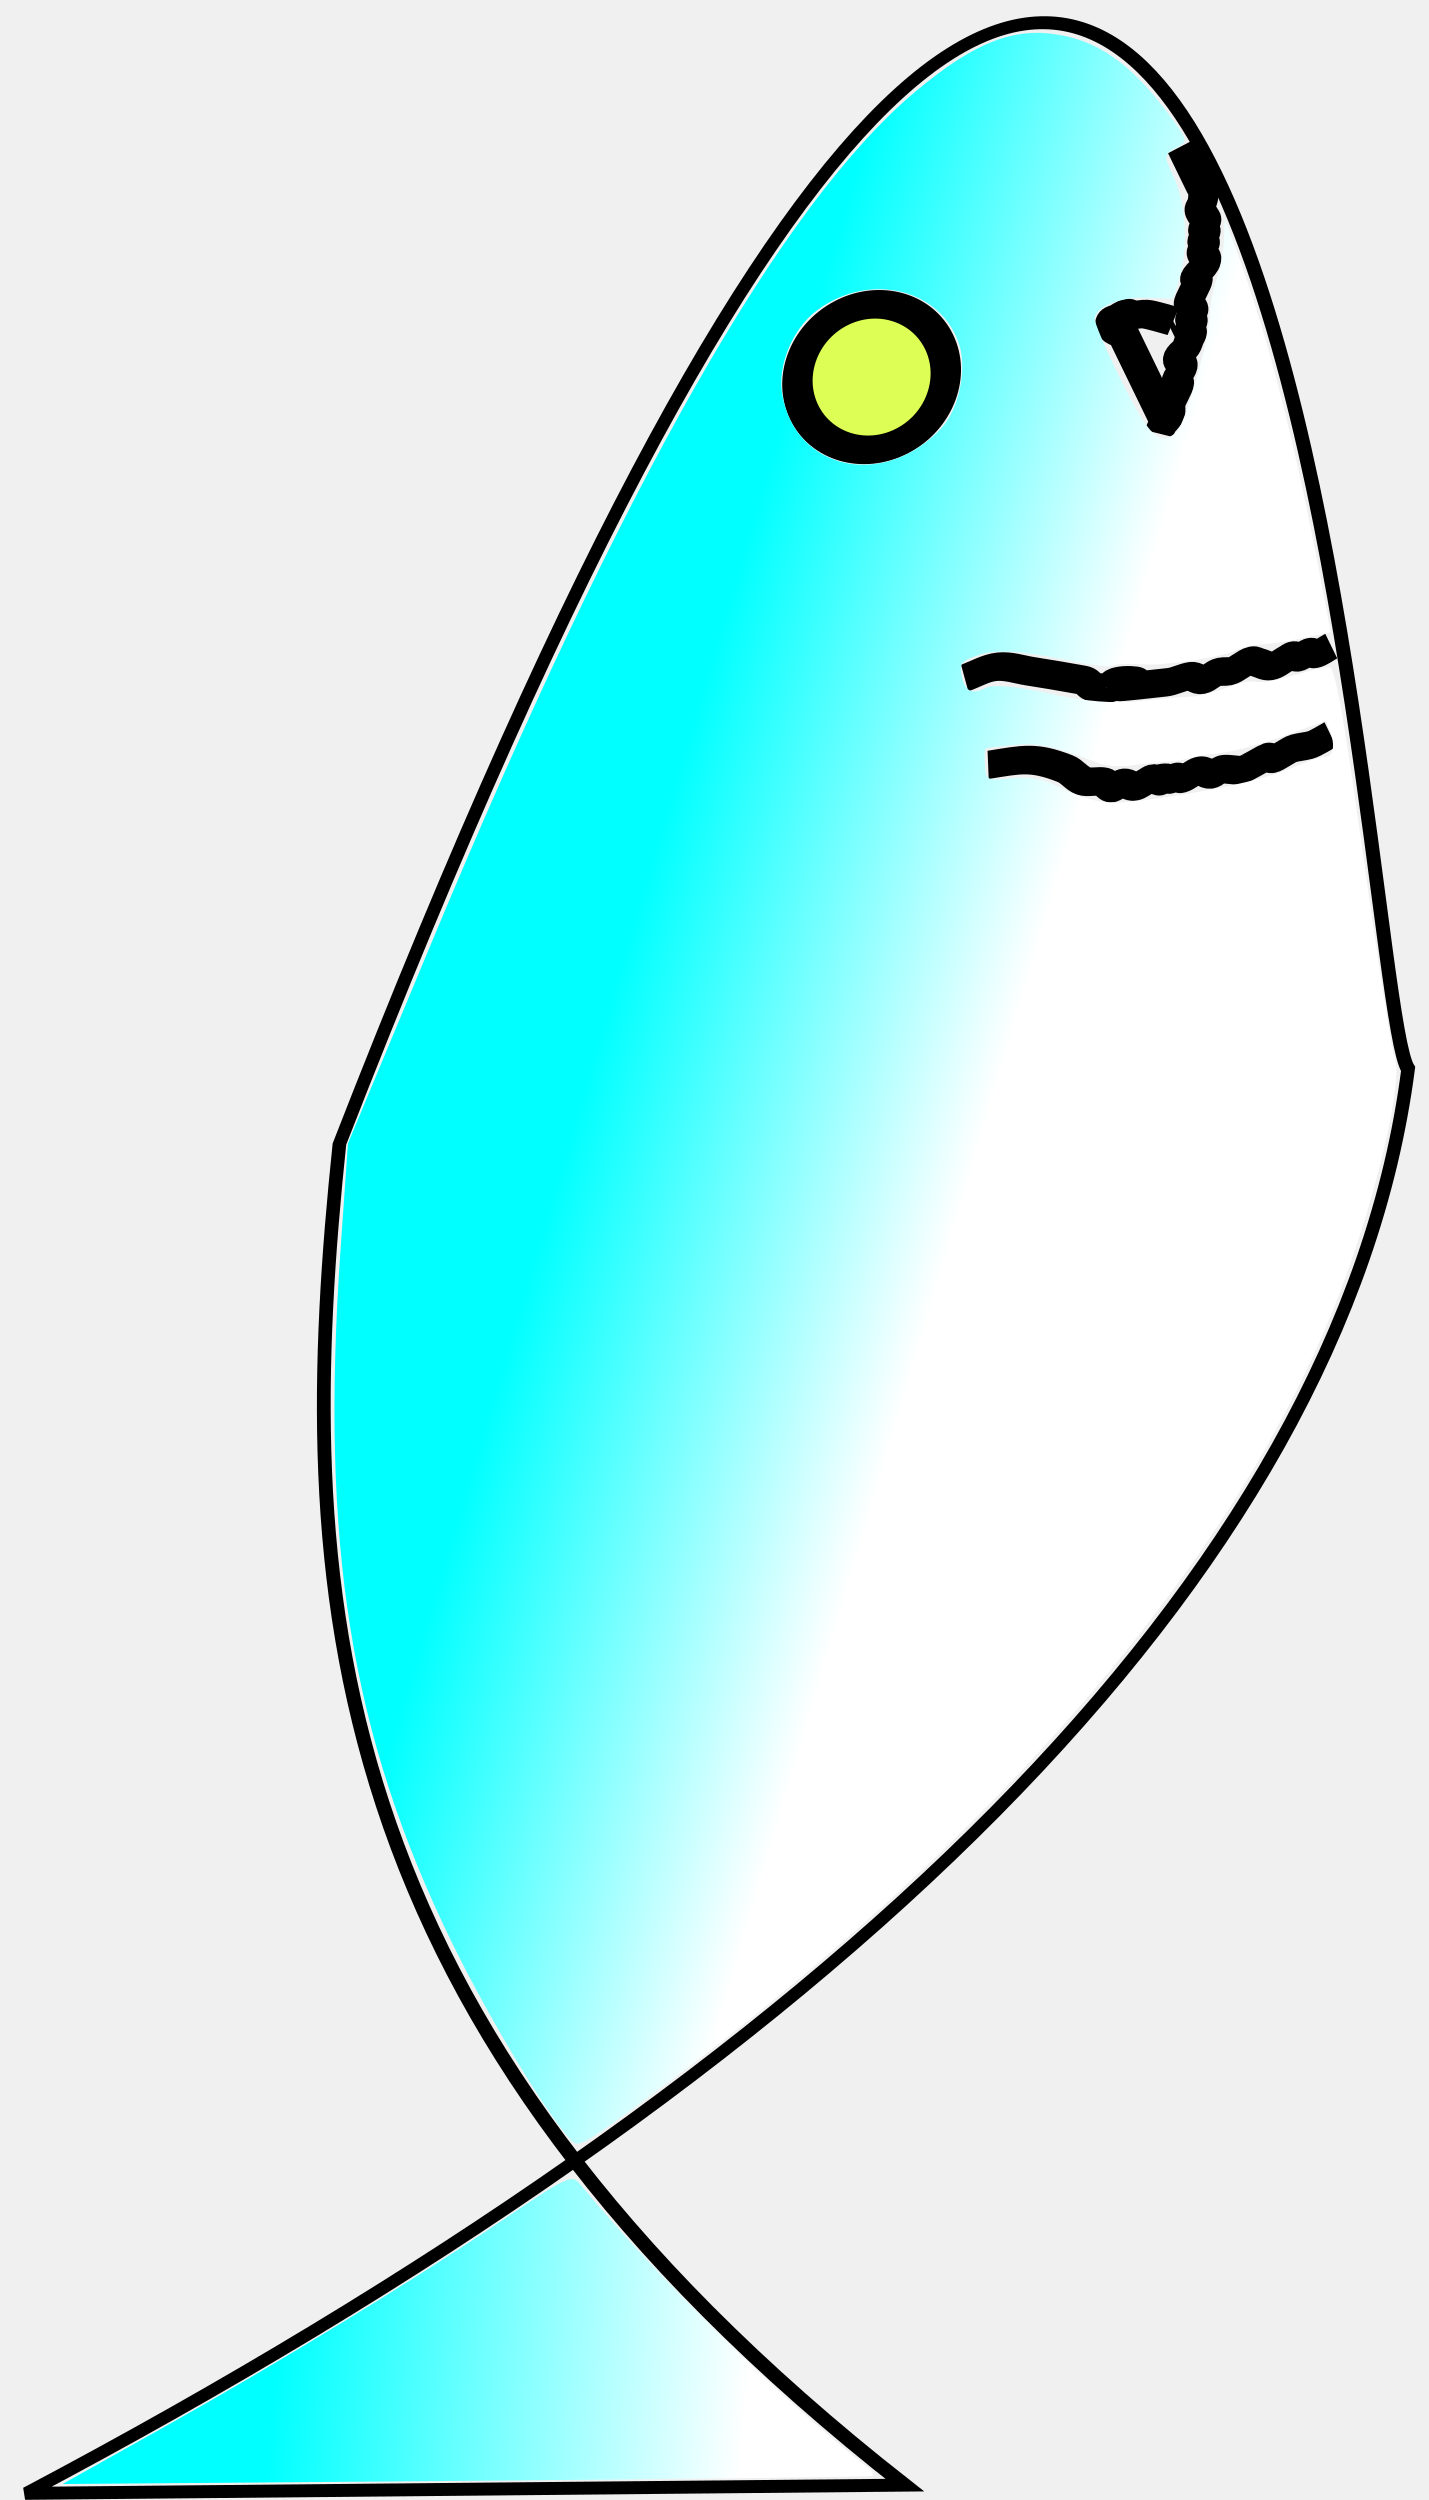
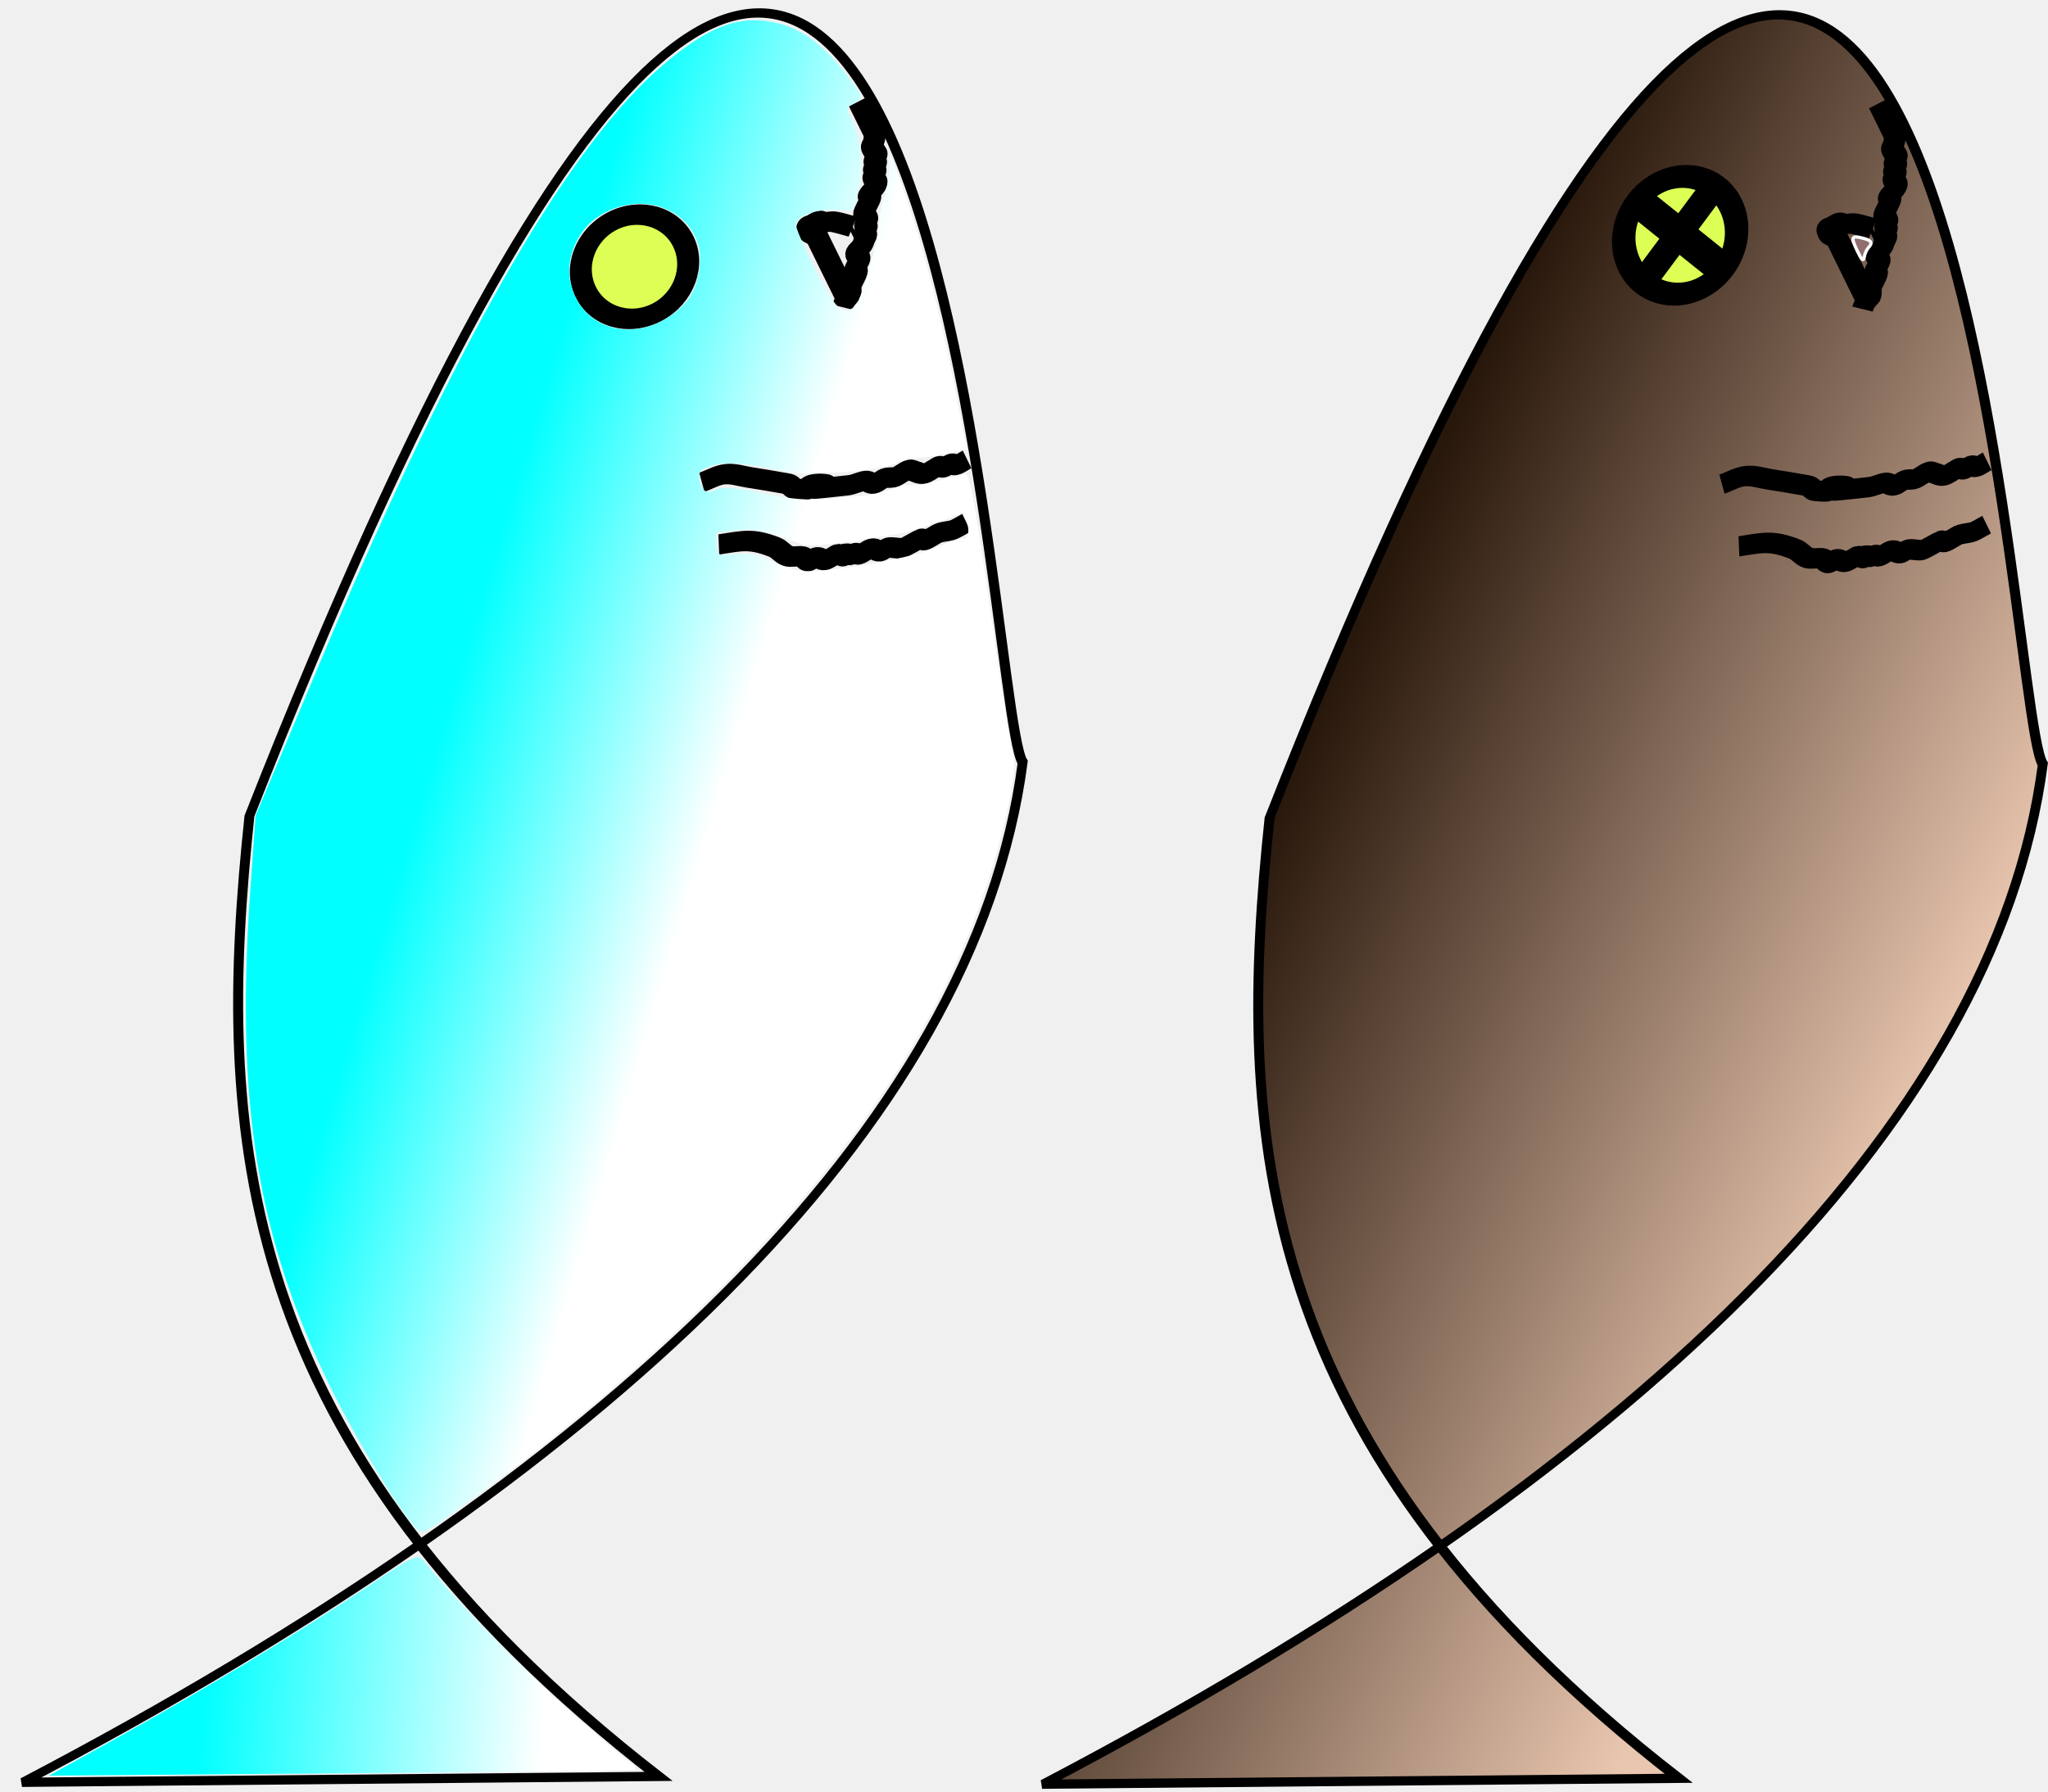
- <svg xmlns="http://www.w3.org/2000/svg" xmlns:xlink="http://www.w3.org/1999/xlink" width="40" height="70" viewBox="0 0 744.094 1052.362" id="svg2" version="1.1">
+ <svg xmlns="http://www.w3.org/2000/svg" xmlns:xlink="http://www.w3.org/1999/xlink" width="80" height="70" viewBox="0 0 744.094 1052.362" id="svg2" version="1.1">
  <defs id="defs4">
+     <linearGradient id="linearGradient3821">
+       <stop style="stop-color:#28170b;stop-opacity:1" offset="0" id="stop3817" />
+       <stop style="stop-color:#e9c6af;stop-opacity:1" offset="1" id="stop3819" />
+     </linearGradient>
    <linearGradient id="linearGradient3386">
      <stop style="stop-color:#00ffff;stop-opacity:1;" offset="0" id="stop3388" />
      <stop style="stop-color:#ffffff;stop-opacity:1;" offset="1" id="stop3390" />
    </linearGradient>
    <linearGradient xlink:href="#linearGradient3386" id="linearGradient3378" x1="105.536" y1="297.362" x2="119.464" y2="304.684" gradientUnits="userSpaceOnUse" />
    <linearGradient xlink:href="#linearGradient3386" id="linearGradient3392" x1="142.143" y1="247.898" x2="152.679" y2="256.469" gradientUnits="userSpaceOnUse" />
+     <linearGradient xlink:href="#linearGradient3386" id="linearGradient3738" gradientUnits="userSpaceOnUse" x1="142.143" y1="247.898" x2="152.679" y2="256.469" />
+     <linearGradient xlink:href="#linearGradient3821" id="linearGradient3823" x1="125.536" y1="256.512" x2="148.931" y2="282.234" gradientUnits="userSpaceOnUse" />
  </defs>
-   <g id="layer1" transform="matrix(0.5713399,0,0,0.9924477,87.84428,132.7944)">
-     <g id="g4194" transform="matrix(25.49392,-7.676588,10.89509,12.90235,-5839.438,-2005.145)">
-       <path id="path3338" d="m 125.536,256.512 c 60.793,-62.897 31.11,12.109 31.509,15.694 -8.926,15.395 -30.224,22.588 -59.148,22.747 l 25.171,14.642 c -10.461,-25.118 -4.889,-39.688 2.468,-53.083 z" style="fill:none;fill-rule:evenodd;stroke:#000000;stroke-width:0.453px;stroke-linecap:butt;stroke-linejoin:miter;stroke-opacity:1" />
-       <path id="path3352" d="m 149.821,252.005 c 0.357,0.059 0.742,0.029 1.071,0.179 0.347,0.158 0.6,0.47 0.893,0.714 0.422,0.351 0.837,0.71 1.25,1.071 0.063,0.055 0.132,0.109 0.179,0.179 0.074,0.111 0.072,0.277 0.179,0.357 0.928,0.696 0.241,0.021 0.714,0.179 0.126,0.042 0.246,0.105 0.357,0.179 0.896,0.597 -1.84,-0.58 1.071,0.714 0.224,0.1 0.486,0.087 0.714,0.179 0.156,0.062 0.197,0.304 0.357,0.357 0.169,0.057 0.366,-0.057 0.536,0 0.126,0.042 0.231,0.136 0.357,0.179 0.19,0.063 0.525,-0.063 0.714,0 0.08,0.027 0.119,0.119 0.179,0.179 0.119,0.119 0.201,0.295 0.357,0.357 0.166,0.066 0.357,0 0.536,0 0.059,0 0.125,-0.027 0.179,0 0.075,0.038 0.103,0.141 0.179,0.179 0.106,0.053 0.251,-0.053 0.357,0 0.075,0.038 0.099,0.152 0.179,0.179 0.169,0.057 0.357,0 0.536,0" style="fill:none;fill-rule:evenodd;stroke:#000000;stroke-width:1px;stroke-linecap:butt;stroke-linejoin:miter;stroke-opacity:1" />
-       <path id="path3358" d="m 149.286,255.219 c 1.033,0.397 1.407,0.483 2.143,1.429 0.163,0.21 0.187,0.51 0.357,0.714 0.137,0.165 0.384,0.205 0.536,0.357 0.094,0.094 0.085,0.263 0.179,0.357 0.084,0.084 0.251,-0.053 0.357,0 0.151,0.075 0.197,0.304 0.357,0.357 0.113,0.038 0.238,0 0.357,0 0.059,0 0.125,-0.027 0.179,0 0.592,0.592 -0.168,-0.084 0.357,0.179 0.075,0.038 0.103,0.141 0.179,0.179 0.053,0.027 0.125,-0.027 0.179,0 0.075,0.038 0.097,0.158 0.179,0.179 0.173,0.043 0.362,-0.043 0.536,0 0.163,0.041 0.207,0.282 0.357,0.357 0.106,0.053 0.251,-0.053 0.357,0 0.192,0.096 0.344,0.261 0.536,0.357 0.081,0.041 0.854,-0.01 0.893,0 0.082,0.02 0.103,0.141 0.179,0.179 0.105,0.052 0.568,-0.037 0.714,0 0.183,0.046 0.353,0.133 0.536,0.179 0.155,0.039 0.538,0 0.714,0" style="fill:none;fill-rule:evenodd;stroke:#000000;stroke-width:1px;stroke-linecap:butt;stroke-linejoin:miter;stroke-opacity:1" />
-       <ellipse ry="2.589" rx="2.411" cy="240.666" cx="151.339" id="path3360" style="fill:#ddff55;fill-rule:evenodd;stroke:#000000;stroke-width:1px;stroke-linecap:butt;stroke-linejoin:miter;stroke-opacity:1" />
-       <path id="path3362" d="m 163.393,238.434 c 0,0.536 0,1.071 0,1.607 0,0.059 0.019,0.122 0,0.179 -0.042,0.126 -0.105,0.246 -0.179,0.357 -0.047,0.07 -0.152,0.099 -0.179,0.179 -0.038,0.113 0,0.238 0,0.357 0,0.059 0.027,0.125 0,0.179 -0.038,0.075 -0.141,0.103 -0.179,0.179 -0.027,0.053 0.027,0.125 0,0.179 -0.038,0.075 -0.141,0.103 -0.179,0.179 -0.027,0.053 0.027,0.125 0,0.179 -0.038,0.075 -0.152,0.099 -0.179,0.179 -0.038,0.113 0.038,0.244 0,0.357 -0.068,0.205 -0.426,0.248 -0.536,0.357 -0.042,0.042 0.027,0.125 0,0.179 -0.068,0.136 -0.495,0.415 -0.536,0.536 -0.038,0.113 0.038,0.244 0,0.357 -0.027,0.08 -0.141,0.103 -0.179,0.179 -0.027,0.053 0.027,0.125 0,0.179 -0.038,0.075 -0.141,0.103 -0.179,0.179 -0.027,0.053 0.027,0.125 0,0.179 -0.038,0.075 -0.119,0.119 -0.179,0.179 -0.059,0.059 -0.109,0.132 -0.179,0.179 -0.111,0.074 -0.283,0.068 -0.357,0.179 -0.066,0.099 0.038,0.244 0,0.357 -0.053,0.16 -0.282,0.207 -0.357,0.357 -0.027,0.053 0.027,0.125 0,0.179 -0.079,0.158 -0.427,0.373 -0.536,0.536 -0.074,0.111 -0.085,0.263 -0.179,0.357 -0.432,0.216 -0.263,0.085 -0.536,0.357" style="fill:none;fill-rule:evenodd;stroke:#000000;stroke-width:1px;stroke-linecap:butt;stroke-linejoin:miter;stroke-opacity:1" />
-       <path id="path3364" d="m 159.107,246.826 c 0,-1.071 0,-2.143 0,-3.214 0,-0.419 0.042,0.084 -0.179,-0.357 -0.027,-0.053 -0.059,-0.179 0,-0.179 0.059,0 0,0.238 0,0.179 0,-0.119 -0.053,-0.251 0,-0.357 0.027,-0.053 0.119,0 0.179,0 0.119,0 0.244,-0.038 0.357,0 0.08,0.027 0.109,0.132 0.179,0.179 0.111,0.074 0.246,0.105 0.357,0.179 0.167,0.111 0.6,0.6 0.714,0.714" style="fill:none;fill-rule:evenodd;stroke:#000000;stroke-width:1px;stroke-linecap:butt;stroke-linejoin:miter;stroke-opacity:1" />
-       <path id="path3366" d="m 160.536,244.148 0.179,0" style="fill:none;fill-rule:evenodd;stroke:#000000;stroke-width:1px;stroke-linecap:butt;stroke-linejoin:miter;stroke-opacity:1" />
-       <path id="path3368" d="m 118.358,292.817 c -0.33,-0.976 -0.679,-5.349 -0.682,-8.527 -0.007,-8.44 1.759,-15.129 6.419,-24.316 l 1.691,-3.334 5.129,-5.059 c 11.848,-11.687 20.268,-18.069 25.639,-19.433 2.389,-0.607 3.744,-0.424 4.952,0.668 1.082,0.977 1.67,2.386 2.014,4.822 0.102,0.72 0.084,0.759 -0.341,0.759 -0.416,0 -0.449,0.061 -0.449,0.851 0,1.031 -0.499,2.462 -1.161,3.33 -0.269,0.352 -0.516,0.641 -0.549,0.641 -0.033,0 -0.356,-0.201 -0.718,-0.446 -0.692,-0.47 -1.571,-0.588 -1.786,-0.241 -0.07,0.113 -0.118,1.212 -0.108,2.441 0.021,2.377 0.179,2.859 0.87,2.64 0.37,-0.117 2.285,-2.542 2.605,-3.298 0.109,-0.259 0.397,-0.689 0.639,-0.955 0.242,-0.266 0.583,-0.789 0.759,-1.161 l 0.319,-0.676 -0.09,1.071 c -0.26,3.107 -0.922,6.938 -1.961,11.353 l -0.655,2.782 -0.824,-0.264 c -0.453,-0.145 -1.037,-0.372 -1.298,-0.505 -0.261,-0.133 -0.604,-0.241 -0.763,-0.241 -0.513,0 -2.288,-0.696 -2.956,-1.158 -0.356,-0.247 -0.734,-0.449 -0.839,-0.449 -0.105,0 -0.503,-0.289 -0.883,-0.642 -1.47,-1.364 -2.202,-1.879 -2.81,-1.978 -0.567,-0.092 -0.644,-0.056 -0.747,0.356 -0.146,0.581 0.012,0.836 0.517,0.836 0.25,0 0.897,0.473 1.731,1.265 0.9,0.855 1.708,1.434 2.493,1.785 0.638,0.286 1.297,0.599 1.464,0.695 0.26,0.15 0.635,0.245 1.687,0.43 0.113,0.02 0.319,0.131 0.459,0.246 0.139,0.116 0.65,0.296 1.134,0.4 0.484,0.104 0.981,0.252 1.104,0.328 0.169,0.105 -0.233,1.741 -1.652,6.729 -1.031,3.625 -1.875,6.759 -1.875,6.964 0,0.857 -2.36,4.164 -4.812,6.744 -6.529,6.868 -17.141,11.854 -30.473,14.317 -2.799,0.517 -3.091,0.538 -3.195,0.23 z m 41.123,-32.756 0.054,-0.541 -1.393,-0.216 c -0.766,-0.119 -1.734,-0.372 -2.15,-0.562 -0.416,-0.19 -0.832,-0.346 -0.923,-0.346 -0.091,0 -0.394,-0.117 -0.672,-0.26 -0.278,-0.143 -0.758,-0.36 -1.066,-0.481 -0.308,-0.122 -0.71,-0.41 -0.893,-0.642 -1.046,-1.323 -1.395,-1.651 -2.118,-1.991 -0.44,-0.207 -0.833,-0.376 -0.873,-0.376 -0.041,0 -0.157,0.239 -0.259,0.532 -0.179,0.514 -0.159,0.544 0.579,0.87 0.482,0.213 0.916,0.583 1.175,1.003 0.505,0.817 1.049,1.368 1.622,1.644 1.681,0.809 4.162,1.651 5.166,1.753 0.638,0.065 1.195,0.153 1.239,0.197 0.203,0.203 0.464,-0.095 0.513,-0.585 z m -6.846,-16.561 c 0.738,-0.308 1.521,-1.436 1.647,-2.371 0.286,-2.134 -1.53,-3.937 -3.579,-3.553 -0.951,0.178 -1.896,1.118 -2.156,2.143 -0.684,2.697 1.608,4.817 4.088,3.781 z" style="fill:url(#linearGradient3392);fill-opacity:1" />
-       <path id="path3370" d="m 110.588,301.995 -11.517,-6.723 3.749,-0.126 c 4.022,-0.135 9.141,-0.53 12.32,-0.95 2.635,-0.348 2.745,-0.343 2.844,0.139 0.868,4.211 2.788,10.517 4.295,14.107 0.072,0.172 0.062,0.304 -0.022,0.294 -0.084,-0.01 -5.336,-3.044 -11.67,-6.741 z" style="fill:url(#linearGradient3378);fill-opacity:1" />
+   <g id="layer1" transform="matrix(0.5713399,0,0,0.9924477,-100.0775,116.6868)">
+     <g id="g4194" transform="matrix(20.63938,-6.19983,8.82045,10.4203,-4825.177,-1529.248)">
+       <g id="g3732" transform="matrix(1.006101,0.00364182,0.00261585,1.001536,-1.365633,-0.8087832)">
+         <path style="fill:none;fill-rule:evenodd;stroke:#000000;stroke-width:0.453px;stroke-linecap:butt;stroke-linejoin:miter;stroke-opacity:1" d="m 125.536,256.512 c 60.793,-62.897 31.11,12.109 31.509,15.694 -8.926,15.395 -30.224,22.588 -59.148,22.747 l 25.171,14.642 c -10.461,-25.118 -4.889,-39.688 2.468,-53.083 z" id="path3338" />
+         <path style="fill:none;fill-rule:evenodd;stroke:#000000;stroke-width:1px;stroke-linecap:butt;stroke-linejoin:miter;stroke-opacity:1" d="m 149.821,252.005 c 0.357,0.059 0.742,0.029 1.071,0.179 0.347,0.158 0.6,0.47 0.893,0.714 0.422,0.351 0.837,0.71 1.25,1.071 0.063,0.055 0.132,0.109 0.179,0.179 0.074,0.111 0.072,0.277 0.179,0.357 0.928,0.696 0.241,0.021 0.714,0.179 0.126,0.042 0.246,0.105 0.357,0.179 0.896,0.597 -1.84,-0.58 1.071,0.714 0.224,0.1 0.486,0.087 0.714,0.179 0.156,0.062 0.197,0.304 0.357,0.357 0.169,0.057 0.366,-0.057 0.536,0 0.126,0.042 0.231,0.136 0.357,0.179 0.19,0.063 0.525,-0.063 0.714,0 0.08,0.027 0.119,0.119 0.179,0.179 0.119,0.119 0.201,0.295 0.357,0.357 0.166,0.066 0.357,0 0.536,0 0.059,0 0.125,-0.027 0.179,0 0.075,0.038 0.103,0.141 0.179,0.179 0.106,0.053 0.251,-0.053 0.357,0 0.075,0.038 0.099,0.152 0.179,0.179 0.169,0.057 0.357,0 0.536,0" id="path3352" />
+         <path style="fill:none;fill-rule:evenodd;stroke:#000000;stroke-width:1px;stroke-linecap:butt;stroke-linejoin:miter;stroke-opacity:1" d="m 149.286,255.219 c 1.033,0.397 1.407,0.483 2.143,1.429 0.163,0.21 0.187,0.51 0.357,0.714 0.137,0.165 0.384,0.205 0.536,0.357 0.094,0.094 0.085,0.263 0.179,0.357 0.084,0.084 0.251,-0.053 0.357,0 0.151,0.075 0.197,0.304 0.357,0.357 0.113,0.038 0.238,0 0.357,0 0.059,0 0.125,-0.027 0.179,0 0.592,0.592 -0.168,-0.084 0.357,0.179 0.075,0.038 0.103,0.141 0.179,0.179 0.053,0.027 0.125,-0.027 0.179,0 0.075,0.038 0.097,0.158 0.179,0.179 0.173,0.043 0.362,-0.043 0.536,0 0.163,0.041 0.207,0.282 0.357,0.357 0.106,0.053 0.251,-0.053 0.357,0 0.192,0.096 0.344,0.261 0.536,0.357 0.081,0.041 0.854,-0.01 0.893,0 0.082,0.02 0.103,0.141 0.179,0.179 0.105,0.052 0.568,-0.037 0.714,0 0.183,0.046 0.353,0.133 0.536,0.179 0.155,0.039 0.538,0 0.714,0" id="path3358" />
+         <ellipse style="fill:#ddff55;fill-rule:evenodd;stroke:#000000;stroke-width:1px;stroke-linecap:butt;stroke-linejoin:miter;stroke-opacity:1" id="path3360" cx="151.339" cy="240.666" rx="2.411" ry="2.589" />
+         <path style="fill:none;fill-rule:evenodd;stroke:#000000;stroke-width:1px;stroke-linecap:butt;stroke-linejoin:miter;stroke-opacity:1" d="m 163.393,238.434 c 0,0.536 0,1.071 0,1.607 0,0.059 0.019,0.122 0,0.179 -0.042,0.126 -0.105,0.246 -0.179,0.357 -0.047,0.07 -0.152,0.099 -0.179,0.179 -0.038,0.113 0,0.238 0,0.357 0,0.059 0.027,0.125 0,0.179 -0.038,0.075 -0.141,0.103 -0.179,0.179 -0.027,0.053 0.027,0.125 0,0.179 -0.038,0.075 -0.141,0.103 -0.179,0.179 -0.027,0.053 0.027,0.125 0,0.179 -0.038,0.075 -0.152,0.099 -0.179,0.179 -0.038,0.113 0.038,0.244 0,0.357 -0.068,0.205 -0.426,0.248 -0.536,0.357 -0.042,0.042 0.027,0.125 0,0.179 -0.068,0.136 -0.495,0.415 -0.536,0.536 -0.038,0.113 0.038,0.244 0,0.357 -0.027,0.08 -0.141,0.103 -0.179,0.179 -0.027,0.053 0.027,0.125 0,0.179 -0.038,0.075 -0.141,0.103 -0.179,0.179 -0.027,0.053 0.027,0.125 0,0.179 -0.038,0.075 -0.119,0.119 -0.179,0.179 -0.059,0.059 -0.109,0.132 -0.179,0.179 -0.111,0.074 -0.283,0.068 -0.357,0.179 -0.066,0.099 0.038,0.244 0,0.357 -0.053,0.16 -0.282,0.207 -0.357,0.357 -0.027,0.053 0.027,0.125 0,0.179 -0.079,0.158 -0.427,0.373 -0.536,0.536 -0.074,0.111 -0.085,0.263 -0.179,0.357 -0.432,0.216 -0.263,0.085 -0.536,0.357" id="path3362" />
+         <path style="fill:none;fill-rule:evenodd;stroke:#000000;stroke-width:1px;stroke-linecap:butt;stroke-linejoin:miter;stroke-opacity:1" d="m 159.107,246.826 c 0,-1.071 0,-2.143 0,-3.214 0,-0.419 0.042,0.084 -0.179,-0.357 -0.027,-0.053 -0.059,-0.179 0,-0.179 0.059,0 0,0.238 0,0.179 0,-0.119 -0.053,-0.251 0,-0.357 0.027,-0.053 0.119,0 0.179,0 0.119,0 0.244,-0.038 0.357,0 0.08,0.027 0.109,0.132 0.179,0.179 0.111,0.074 0.246,0.105 0.357,0.179 0.167,0.111 0.6,0.6 0.714,0.714" id="path3364" />
+         <path style="fill:none;fill-rule:evenodd;stroke:#000000;stroke-width:1px;stroke-linecap:butt;stroke-linejoin:miter;stroke-opacity:1" d="m 160.536,244.148 h 0.179" id="path3366" />
+         <path style="fill:url(#linearGradient3738);fill-opacity:1" d="m 118.358,292.817 c -0.33,-0.976 -0.679,-5.349 -0.682,-8.527 -0.007,-8.44 1.759,-15.129 6.419,-24.316 l 1.691,-3.334 5.129,-5.059 c 11.848,-11.687 20.268,-18.069 25.639,-19.433 2.389,-0.607 3.744,-0.424 4.952,0.668 1.082,0.977 1.67,2.386 2.014,4.822 0.102,0.72 0.084,0.759 -0.341,0.759 -0.416,0 -0.449,0.061 -0.449,0.851 0,1.031 -0.499,2.462 -1.161,3.33 -0.269,0.352 -0.516,0.641 -0.549,0.641 -0.033,0 -0.356,-0.201 -0.718,-0.446 -0.692,-0.47 -1.571,-0.588 -1.786,-0.241 -0.07,0.113 -0.118,1.212 -0.108,2.441 0.021,2.377 0.179,2.859 0.87,2.64 0.37,-0.117 2.285,-2.542 2.605,-3.298 0.109,-0.259 0.397,-0.689 0.639,-0.955 0.242,-0.266 0.583,-0.789 0.759,-1.161 l 0.319,-0.676 -0.09,1.071 c -0.26,3.107 -0.922,6.938 -1.961,11.353 l -0.655,2.782 -0.824,-0.264 c -0.453,-0.145 -1.037,-0.372 -1.298,-0.505 -0.261,-0.133 -0.604,-0.241 -0.763,-0.241 -0.513,0 -2.288,-0.696 -2.956,-1.158 -0.356,-0.247 -0.734,-0.449 -0.839,-0.449 -0.105,0 -0.503,-0.289 -0.883,-0.642 -1.47,-1.364 -2.202,-1.879 -2.81,-1.978 -0.567,-0.092 -0.644,-0.056 -0.747,0.356 -0.146,0.581 0.012,0.836 0.517,0.836 0.25,0 0.897,0.473 1.731,1.265 0.9,0.855 1.708,1.434 2.493,1.785 0.638,0.286 1.297,0.599 1.464,0.695 0.26,0.15 0.635,0.245 1.687,0.43 0.113,0.02 0.319,0.131 0.459,0.246 0.139,0.116 0.65,0.296 1.134,0.4 0.484,0.104 0.981,0.252 1.104,0.328 0.169,0.105 -0.233,1.741 -1.652,6.729 -1.031,3.625 -1.875,6.759 -1.875,6.964 0,0.857 -2.36,4.164 -4.812,6.744 -6.529,6.868 -17.141,11.854 -30.473,14.317 -2.799,0.517 -3.091,0.538 -3.195,0.23 z m 41.123,-32.756 0.054,-0.541 -1.393,-0.216 c -0.766,-0.119 -1.734,-0.372 -2.15,-0.562 -0.416,-0.19 -0.832,-0.346 -0.923,-0.346 -0.091,0 -0.394,-0.117 -0.672,-0.26 -0.278,-0.143 -0.758,-0.36 -1.066,-0.481 -0.308,-0.122 -0.71,-0.41 -0.893,-0.642 -1.046,-1.323 -1.395,-1.651 -2.118,-1.991 -0.44,-0.207 -0.833,-0.376 -0.873,-0.376 -0.041,0 -0.157,0.239 -0.259,0.532 -0.179,0.514 -0.159,0.544 0.579,0.87 0.482,0.213 0.916,0.583 1.175,1.003 0.505,0.817 1.049,1.368 1.622,1.644 1.681,0.809 4.162,1.651 5.166,1.753 0.638,0.065 1.195,0.153 1.239,0.197 0.203,0.203 0.464,-0.095 0.513,-0.585 z m -6.846,-16.561 c 0.738,-0.308 1.521,-1.436 1.647,-2.371 0.286,-2.134 -1.53,-3.937 -3.579,-3.553 -0.951,0.178 -1.896,1.118 -2.156,2.143 -0.684,2.697 1.608,4.817 4.088,3.781 z" id="path3368" />
+         <path style="fill:url(#linearGradient3378);fill-opacity:1" d="m 110.588,301.995 -11.517,-6.723 3.749,-0.126 c 4.022,-0.135 9.141,-0.53 12.32,-0.95 2.635,-0.348 2.745,-0.343 2.844,0.139 0.868,4.211 2.788,10.517 4.295,14.107 0.072,0.172 0.062,0.304 -0.022,0.294 -0.084,-0.01 -5.336,-3.044 -11.67,-6.741 z" id="path3370" />
+       </g>
+     </g>
+     <g transform="matrix(20.79742,-6.199705,8.88799,10.42009,-3811.957,-1528.093)" id="g3732-3">
+       <path id="path3338-8" d="m 125.536,256.512 c 60.793,-62.897 31.11,12.109 31.509,15.694 -8.926,15.395 -30.224,22.588 -59.148,22.747 l 25.171,14.642 c -10.461,-25.118 -4.889,-39.688 2.468,-53.083 z" style="fill:url(#linearGradient3823);fill-rule:evenodd;stroke:#000000;stroke-width:0.453px;stroke-linecap:butt;stroke-linejoin:miter;stroke-opacity:1;fill-opacity:1" />
+       <path id="path3352-2" d="m 149.821,252.005 c 0.357,0.059 0.742,0.029 1.071,0.179 0.347,0.158 0.6,0.47 0.893,0.714 0.422,0.351 0.837,0.71 1.25,1.071 0.063,0.055 0.132,0.109 0.179,0.179 0.074,0.111 0.072,0.277 0.179,0.357 0.928,0.696 0.241,0.021 0.714,0.179 0.126,0.042 0.246,0.105 0.357,0.179 0.896,0.597 -1.84,-0.58 1.071,0.714 0.224,0.1 0.486,0.087 0.714,0.179 0.156,0.062 0.197,0.304 0.357,0.357 0.169,0.057 0.366,-0.057 0.536,0 0.126,0.042 0.231,0.136 0.357,0.179 0.19,0.063 0.525,-0.063 0.714,0 0.08,0.027 0.119,0.119 0.179,0.179 0.119,0.119 0.201,0.295 0.357,0.357 0.166,0.066 0.357,0 0.536,0 0.059,0 0.125,-0.027 0.179,0 0.075,0.038 0.103,0.141 0.179,0.179 0.106,0.053 0.251,-0.053 0.357,0 0.075,0.038 0.099,0.152 0.179,0.179 0.169,0.057 0.357,0 0.536,0" style="fill:none;fill-rule:evenodd;stroke:#000000;stroke-width:1px;stroke-linecap:butt;stroke-linejoin:miter;stroke-opacity:1" />
+       <path id="path3358-8" d="m 149.286,255.219 c 1.033,0.397 1.407,0.483 2.143,1.429 0.163,0.21 0.187,0.51 0.357,0.714 0.137,0.165 0.384,0.205 0.536,0.357 0.094,0.094 0.085,0.263 0.179,0.357 0.084,0.084 0.251,-0.053 0.357,0 0.151,0.075 0.197,0.304 0.357,0.357 0.113,0.038 0.238,0 0.357,0 0.059,0 0.125,-0.027 0.179,0 0.592,0.592 -0.168,-0.084 0.357,0.179 0.075,0.038 0.103,0.141 0.179,0.179 0.053,0.027 0.125,-0.027 0.179,0 0.075,0.038 0.097,0.158 0.179,0.179 0.173,0.043 0.362,-0.043 0.536,0 0.163,0.041 0.207,0.282 0.357,0.357 0.106,0.053 0.251,-0.053 0.357,0 0.192,0.096 0.344,0.261 0.536,0.357 0.081,0.041 0.854,-0.01 0.893,0 0.082,0.02 0.103,0.141 0.179,0.179 0.105,0.052 0.568,-0.037 0.714,0 0.183,0.046 0.353,0.133 0.536,0.179 0.155,0.039 0.538,0 0.714,0" style="fill:none;fill-rule:evenodd;stroke:#000000;stroke-width:1px;stroke-linecap:butt;stroke-linejoin:miter;stroke-opacity:1" />
+       <ellipse ry="2.884" rx="2.575" cy="245.3" cx="158.906" id="path3360-2" style="fill:#ddff55;fill-rule:evenodd;stroke:#000000;stroke-width:1.091px;stroke-linecap:butt;stroke-linejoin:miter;stroke-opacity:1" transform="matrix(0.9994062,-0.03445619,-0.02373148,0.9997184,0,0)" />
+       <path id="path3362-3" d="m 163.393,238.434 c 0,0.536 0,1.071 0,1.607 0,0.059 0.019,0.122 0,0.179 -0.042,0.126 -0.105,0.246 -0.179,0.357 -0.047,0.07 -0.152,0.099 -0.179,0.179 -0.038,0.113 0,0.238 0,0.357 0,0.059 0.027,0.125 0,0.179 -0.038,0.075 -0.141,0.103 -0.179,0.179 -0.027,0.053 0.027,0.125 0,0.179 -0.038,0.075 -0.141,0.103 -0.179,0.179 -0.027,0.053 0.027,0.125 0,0.179 -0.038,0.075 -0.152,0.099 -0.179,0.179 -0.038,0.113 0.038,0.244 0,0.357 -0.068,0.205 -0.426,0.248 -0.536,0.357 -0.042,0.042 0.027,0.125 0,0.179 -0.068,0.136 -0.495,0.415 -0.536,0.536 -0.038,0.113 0.038,0.244 0,0.357 -0.027,0.08 -0.141,0.103 -0.179,0.179 -0.027,0.053 0.027,0.125 0,0.179 -0.038,0.075 -0.141,0.103 -0.179,0.179 -0.027,0.053 0.027,0.125 0,0.179 -0.038,0.075 -0.119,0.119 -0.179,0.179 -0.059,0.059 -0.109,0.132 -0.179,0.179 -0.111,0.074 -0.283,0.068 -0.357,0.179 -0.066,0.099 0.038,0.244 0,0.357 -0.053,0.16 -0.282,0.207 -0.357,0.357 -0.027,0.053 0.027,0.125 0,0.179 -0.079,0.158 -0.427,0.373 -0.536,0.536 -0.074,0.111 -0.085,0.263 -0.179,0.357 -0.432,0.216 -0.263,0.085 -0.536,0.357" style="fill:none;fill-rule:evenodd;stroke:#000000;stroke-width:1px;stroke-linecap:butt;stroke-linejoin:miter;stroke-opacity:1" />
+       <path id="path3364-4" d="m 159.107,246.826 c 0,-1.071 0,-2.143 0,-3.214 0,-0.419 0.042,0.084 -0.179,-0.357 -0.027,-0.053 -0.059,-0.179 0,-0.179 0.059,0 0,0.238 0,0.179 0,-0.119 -0.053,-0.251 0,-0.357 0.027,-0.053 0.119,0 0.179,0 0.119,0 0.244,-0.038 0.357,0 0.08,0.027 0.109,0.132 0.179,0.179 0.111,0.074 0.246,0.105 0.357,0.179 0.167,0.111 0.6,0.6 0.714,0.714" style="fill:none;fill-rule:evenodd;stroke:#000000;stroke-width:1px;stroke-linecap:butt;stroke-linejoin:miter;stroke-opacity:1" />
+       <path id="path3366-0" d="m 160.536,244.148 h 0.179" style="fill:none;fill-rule:evenodd;stroke:#000000;stroke-width:1px;stroke-linecap:butt;stroke-linejoin:miter;stroke-opacity:1" />
+       <path style="fill:#916f6f;stroke:#ffffff;stroke-width:0.126" d="M 72.552,9.805 C 72.289,9.253 72.315,9.192 72.763,9.305 c 0.349,0.088 0.403,0.181 0.217,0.378 -0.063,0.066 -0.134,0.228 -0.158,0.359 -0.033,0.183 -0.097,0.127 -0.27,-0.237 z" id="path3856" transform="matrix(1.008724,0.6001669,-0.4953264,1.159037,91.33992,189.7104)" />
+       <path style="fill:#483737;stroke:none;stroke-width:0.008" d="m 62.253,11.395 c 5.9e-5,-0.022 0.002,-0.03 0.003,-0.018 0.002,0.012 0.002,0.03 -1.08e-4,0.039 -0.002,0.01 -0.003,-1.08e-4 -0.003,-0.022 z" id="path4703" transform="matrix(1.008724,0.6001669,-0.4953264,1.159037,91.33992,189.7104)" />
+       <path style="fill:#483737;stroke:none;stroke-width:0.004" d="m 62.242,11.519 c -10e-4,-0.005 -6.44e-4,-0.047 8.46e-4,-0.093 l 0.003,-0.084 6.84e-4,0.093 c 3.75e-4,0.051 -6e-6,0.093 -8.47e-4,0.093 -8.41e-4,0 -0.002,-0.004 -0.003,-0.009 z" id="path4705" transform="matrix(1.008724,0.6001669,-0.4953264,1.159037,91.33992,189.7104)" />
+       <path style="fill:#483737;stroke:none;stroke-width:0.008" d="m 64.679,8.259 c 0.02,-0.002 0.054,-0.002 0.074,0 0.02,0.002 0.004,0.003 -0.037,0.003 -0.041,0 -0.058,-0.001 -0.037,-0.003 z" id="path4715" transform="matrix(1.008724,0.6001669,-0.4953264,1.159037,91.33992,189.7104)" />
+       <path style="fill:none;stroke:#000000;stroke-width:1.413px;stroke-linecap:butt;stroke-linejoin:miter;stroke-opacity:1" d="m 152.153,237.638 c 1.758,4.398 1.758,4.398 1.758,4.398" id="path4719" />
+       <path style="fill:none;stroke:#000000;stroke-width:1.285px;stroke-linecap:butt;stroke-linejoin:miter;stroke-opacity:1" d="m 154.84,238.595 -3.923,2.248" id="path4721" />
    </g>
  </g>
</svg>
